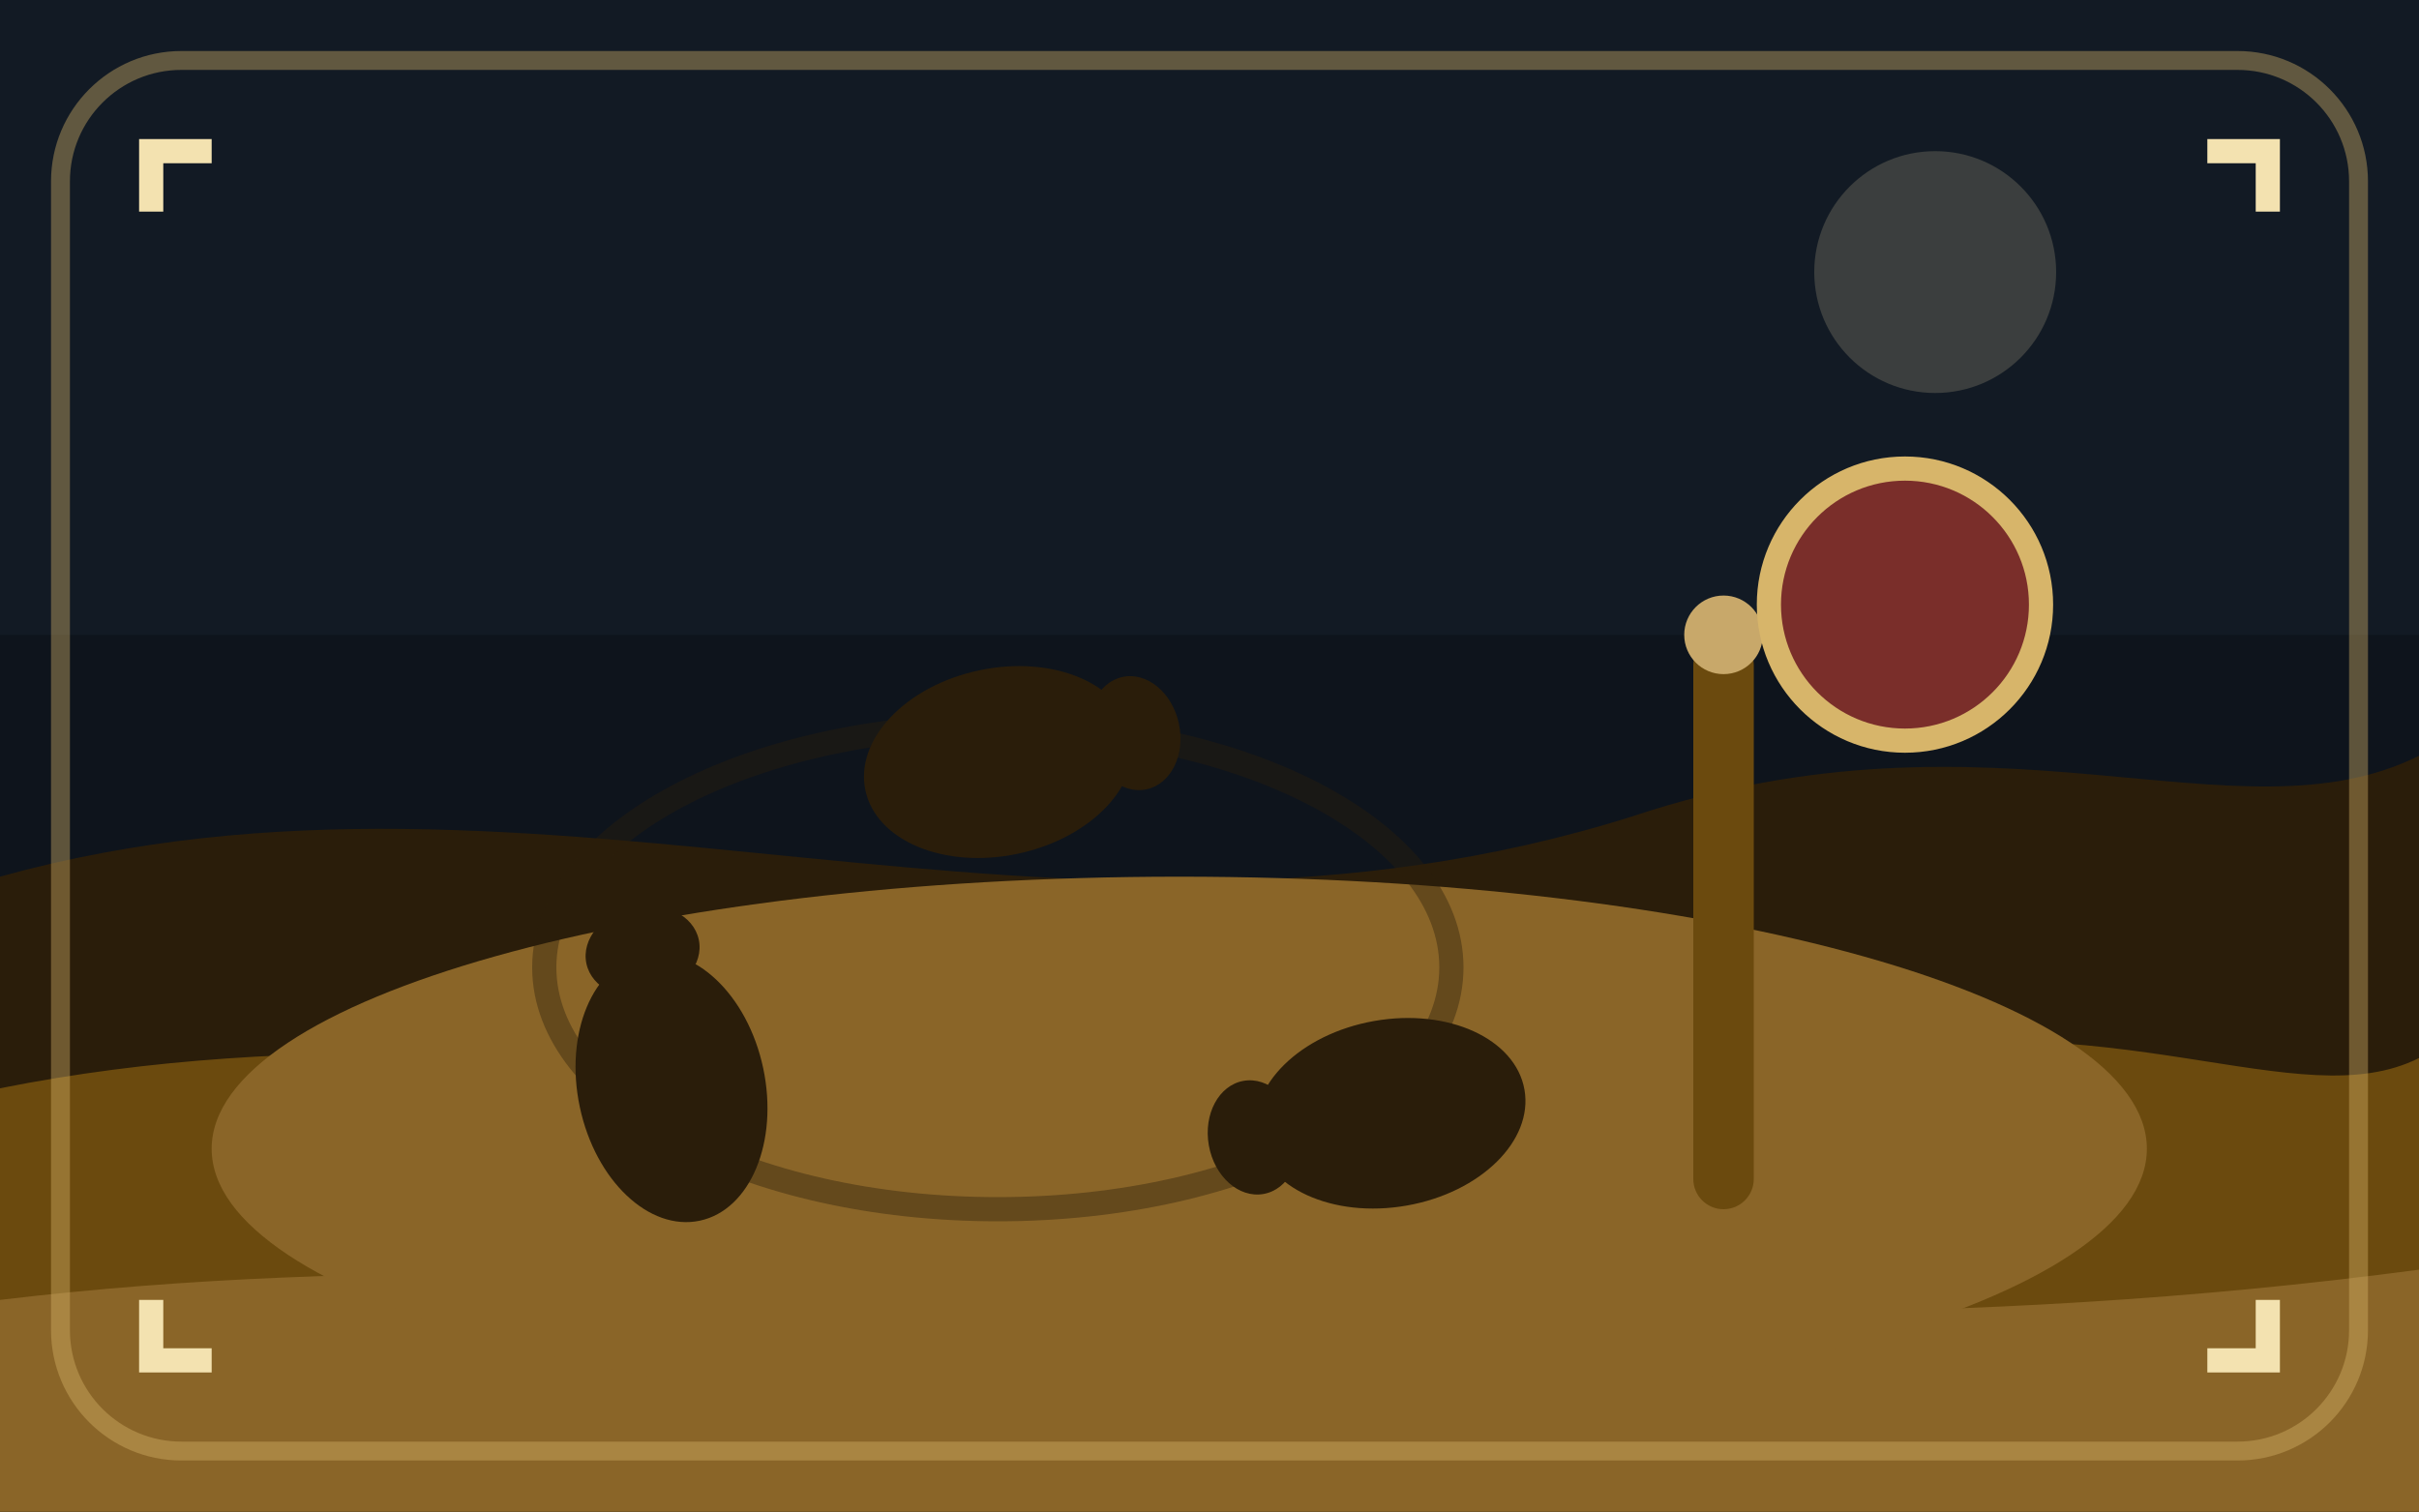
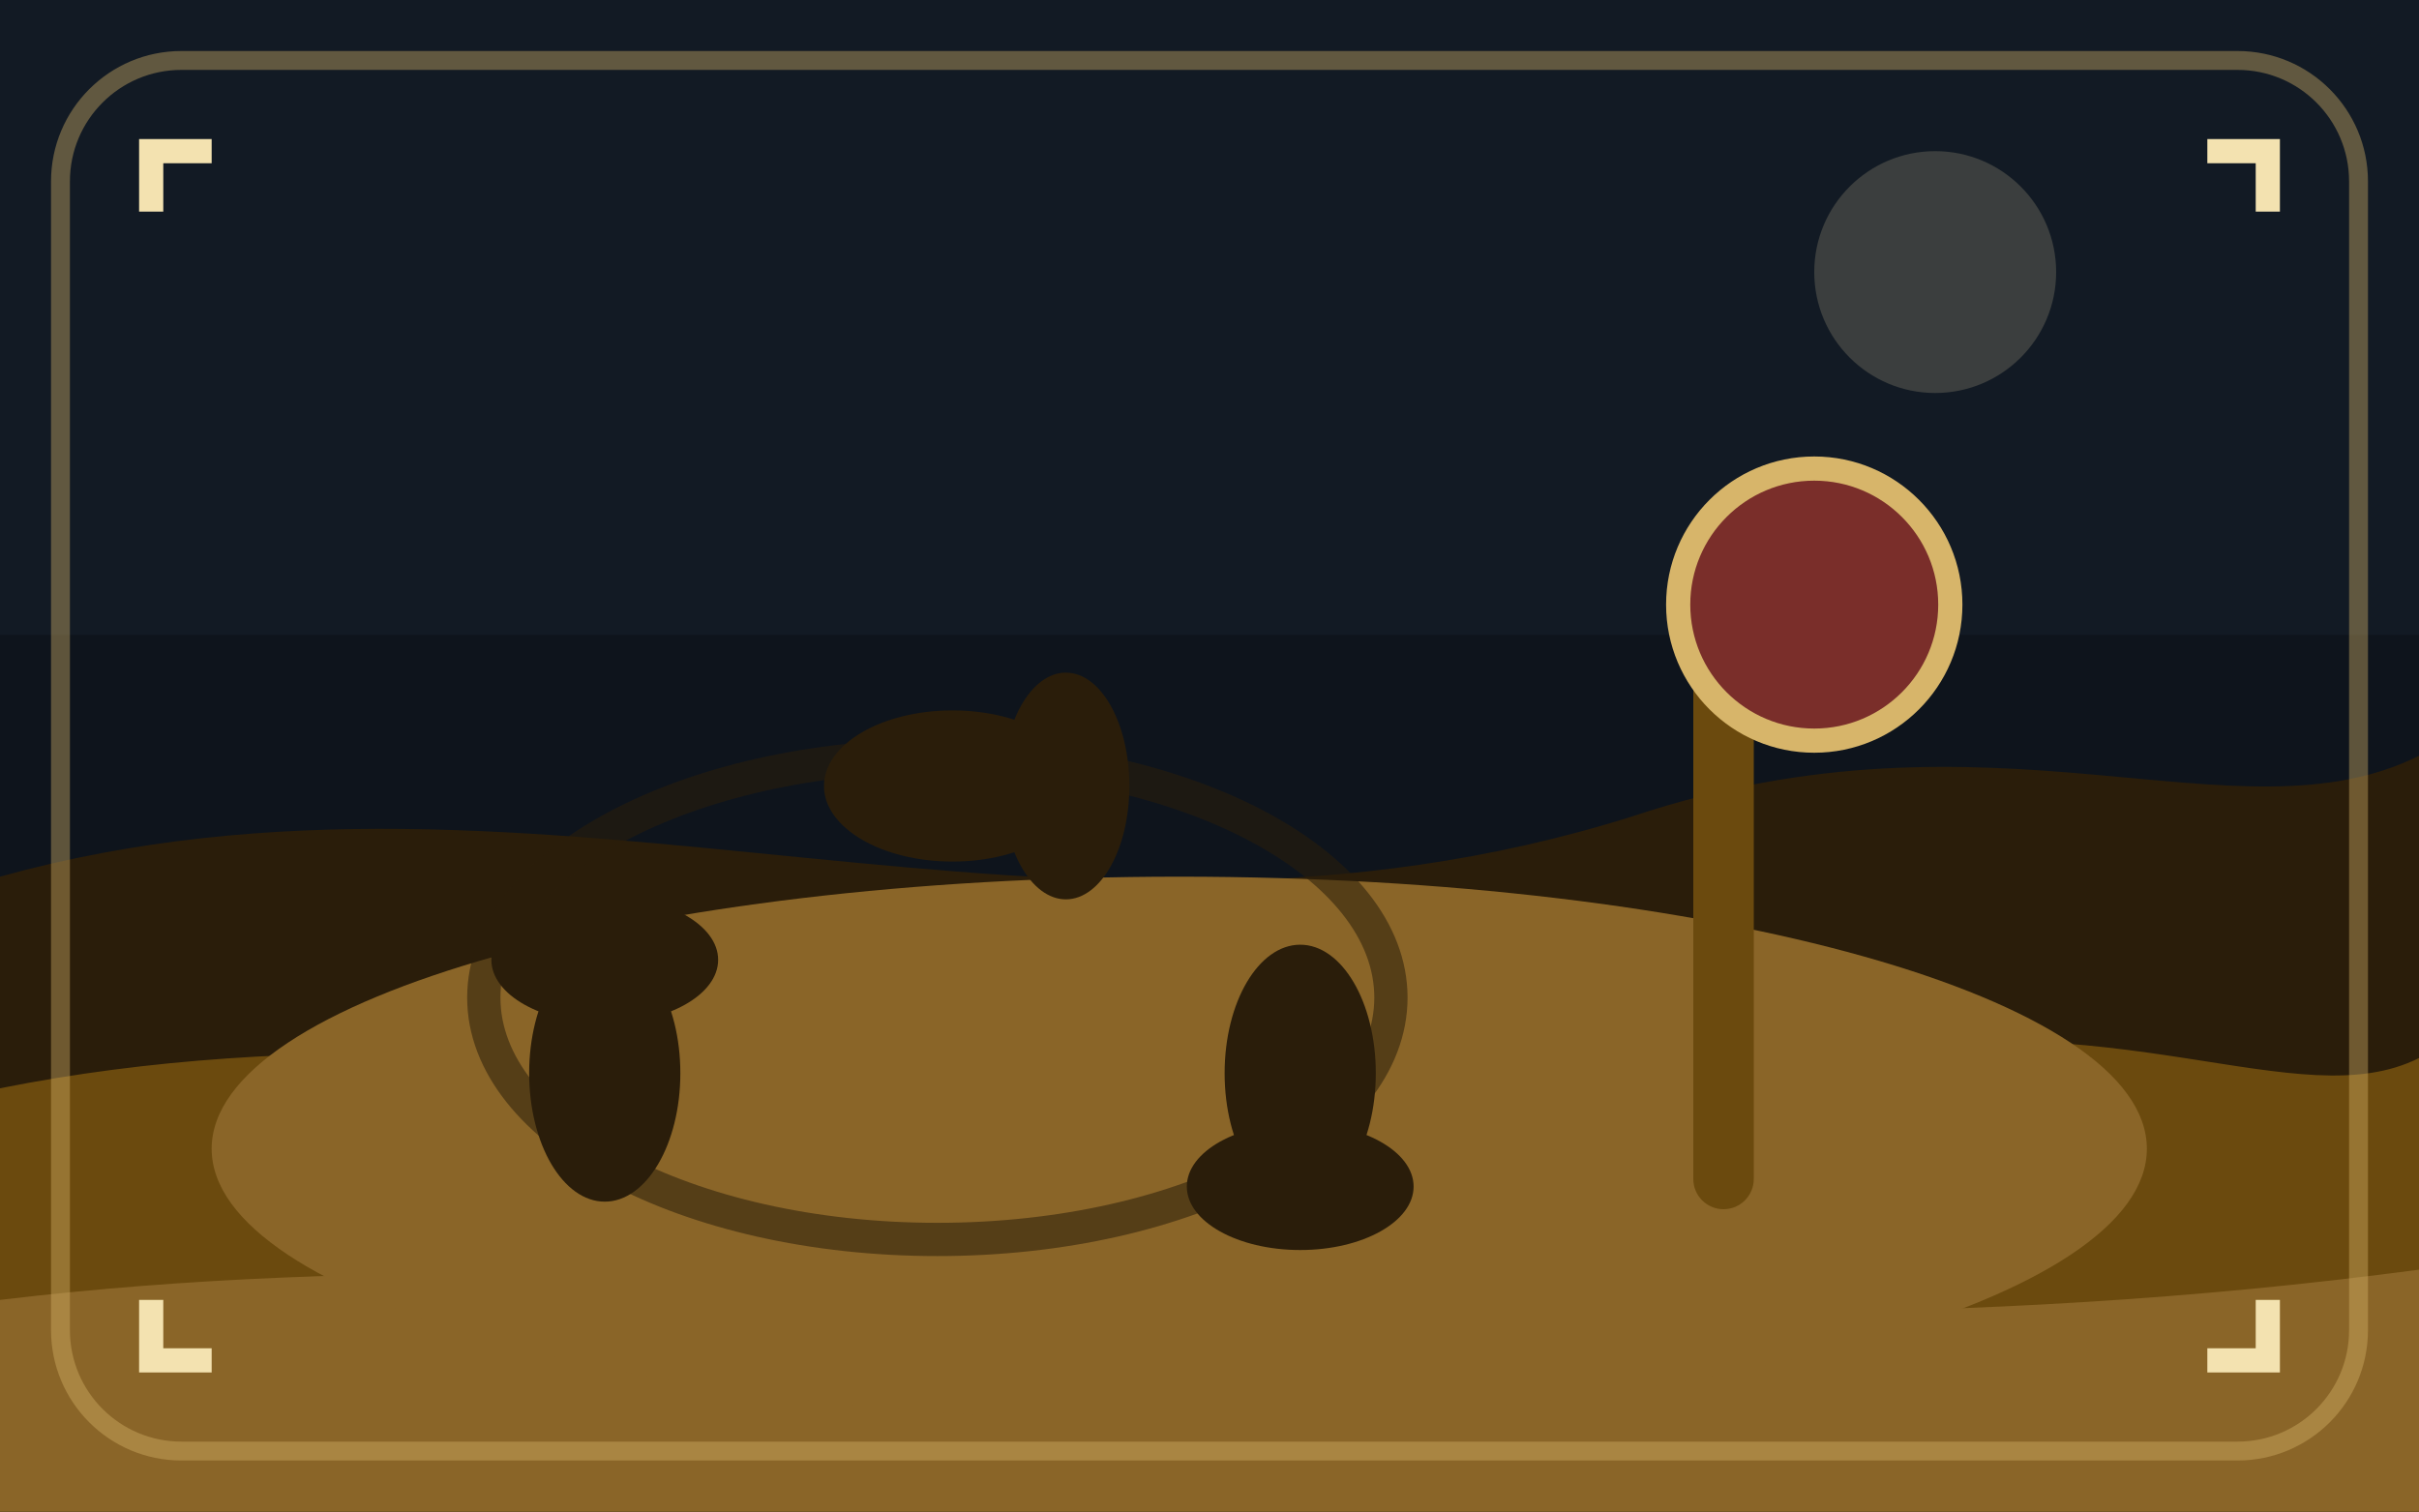
<svg xmlns="http://www.w3.org/2000/svg" viewBox="0 0 160 100">
  <rect width="160" height="100" fill="#0e141c" />
  <rect width="160" height="42" fill="#121a24" />
  <circle cx="128" cy="18" r="8" fill="#f3e2b0" opacity="0.18" />
  <path d="M0 58 C36 48 70 66 108 54 C132 46 148 56 160 50 V100 H0 Z" fill="#2a1d0a" />
  <path d="M0 72 C40 64 80 80 120 70 C140 66 152 74 160 70 V100 H0 Z" fill="#6b4a0e" />
  <path d="M0 86 C50 80 100 92 160 84 V100 H0 Z" fill="#8a6528" />
  <ellipse cx="78" cy="76" rx="64" ry="18" fill="#8a6528" />
-   <ellipse cx="66" cy="64" rx="30" ry="16" fill="none" stroke="#2a1d0a" stroke-width="1.6" opacity="0.4" />
-   <g fill="#2a1d0a" transform="translate(44 70) rotate(-12)">
-     <ellipse cx="0" cy="2" rx="6.2" ry="9" />
-     <ellipse cx="0" cy="-7.2" rx="3.8" ry="3" />
+   <ellipse cx="62" cy="66" rx="30" ry="16" fill="none" stroke="#2a1d0a" stroke-width="2.2" opacity="0.55" />
+   <g fill="#2a1d0a" transform="translate(40 68)">
+     <ellipse cx="0" cy="3" rx="5" ry="8.5" />
+     <ellipse cx="0" cy="-4.5" rx="7.5" ry="4.2" />
  </g>
-   <g fill="#2a1d0a" transform="translate(68 50) rotate(78)">
-     <ellipse cx="0" cy="2" rx="6.2" ry="9" />
-     <ellipse cx="0" cy="-7.2" rx="3.8" ry="3" />
+   <g fill="#2a1d0a" transform="translate(66 52) rotate(90)">
+     <ellipse cx="0" cy="3" rx="5" ry="8.5" />
+     <ellipse cx="0" cy="-4.5" rx="7.5" ry="4.2" />
  </g>
-   <g fill="#2a1d0a" transform="translate(90 74) rotate(-100)">
-     <ellipse cx="0" cy="2" rx="6.2" ry="9" />
-     <ellipse cx="0" cy="-7.2" rx="3.8" ry="3" />
+   <g fill="#2a1d0a" transform="translate(86 74) rotate(180)">
+     <ellipse cx="0" cy="3" rx="5" ry="8.5" />
+     <ellipse cx="0" cy="-4.5" rx="7.5" ry="4.2" />
  </g>
  <rect x="112" y="42" width="4" height="38" rx="2" fill="#6b4a0e" />
  <circle cx="114" cy="42" r="2.6" fill="#c8a86a" />
-   <circle cx="126" cy="40" r="9" fill="#7a2e2a" stroke="#d7b56a" stroke-width="1.6" />
+   <circle cx="120" cy="40" r="9" fill="#7a2e2a" stroke="#d7b56a" stroke-width="1.6" />
  <rect x="4" y="4" width="152" height="92" rx="8" fill="none" stroke="#d7b56a" stroke-opacity="0.4" stroke-width="1.25" />
  <g fill="none" stroke="#f3e2b0" stroke-width="1.6" stroke-linecap="butt">
    <path d="M10 14 V10 H14" />
    <path d="M146 10 H150 V14" />
    <path d="M10 86 V90 H14" />
    <path d="M150 86 V90 H146" />
  </g>
</svg>
